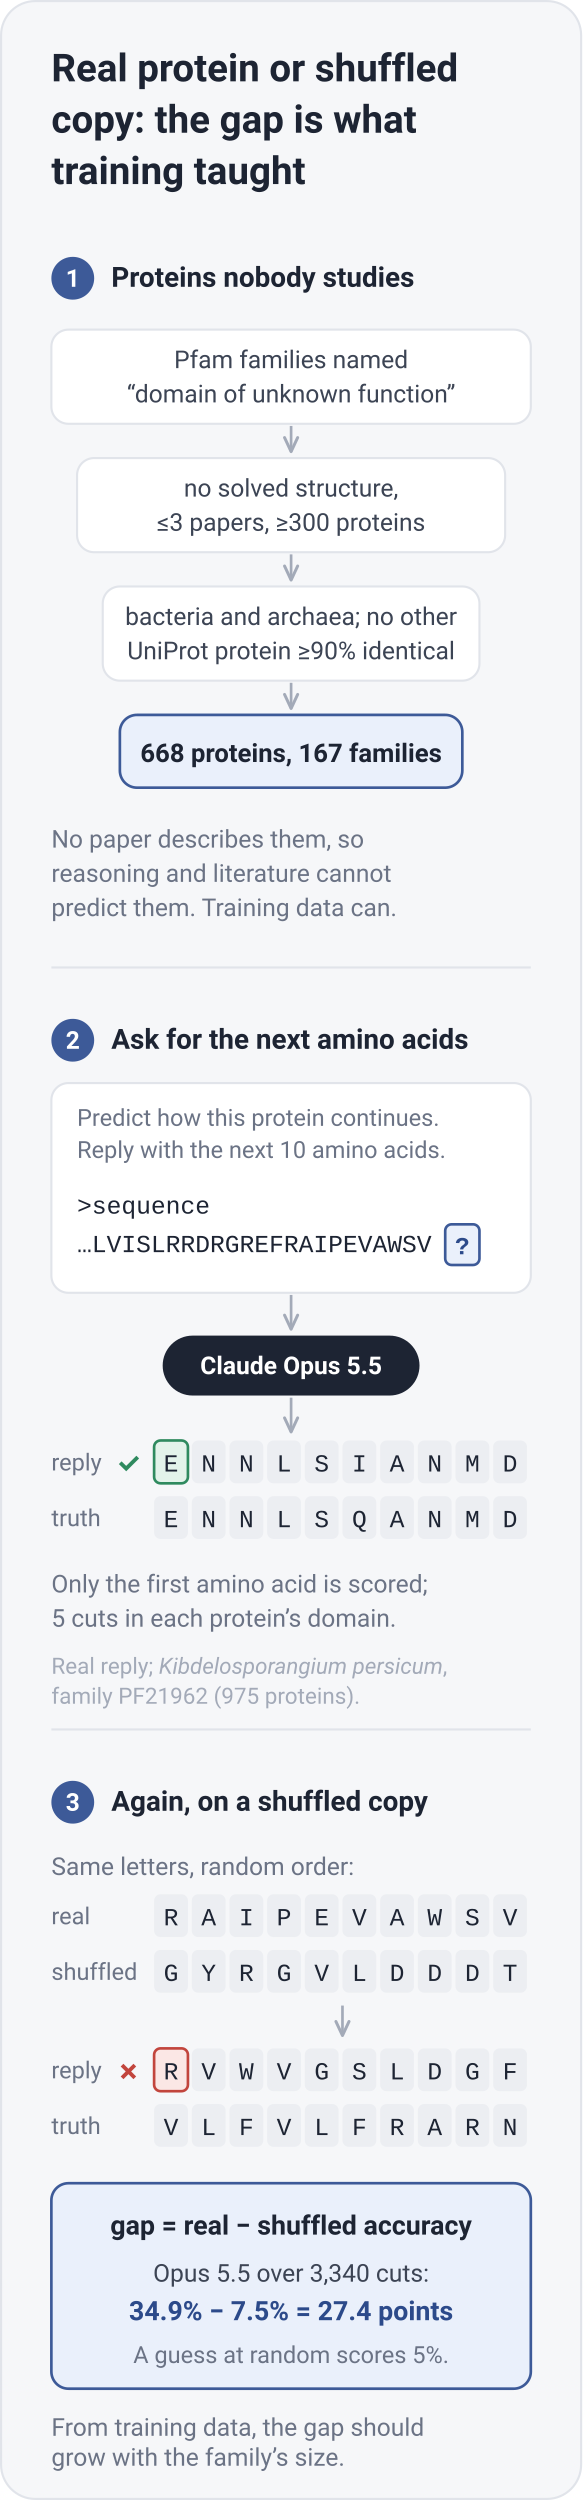
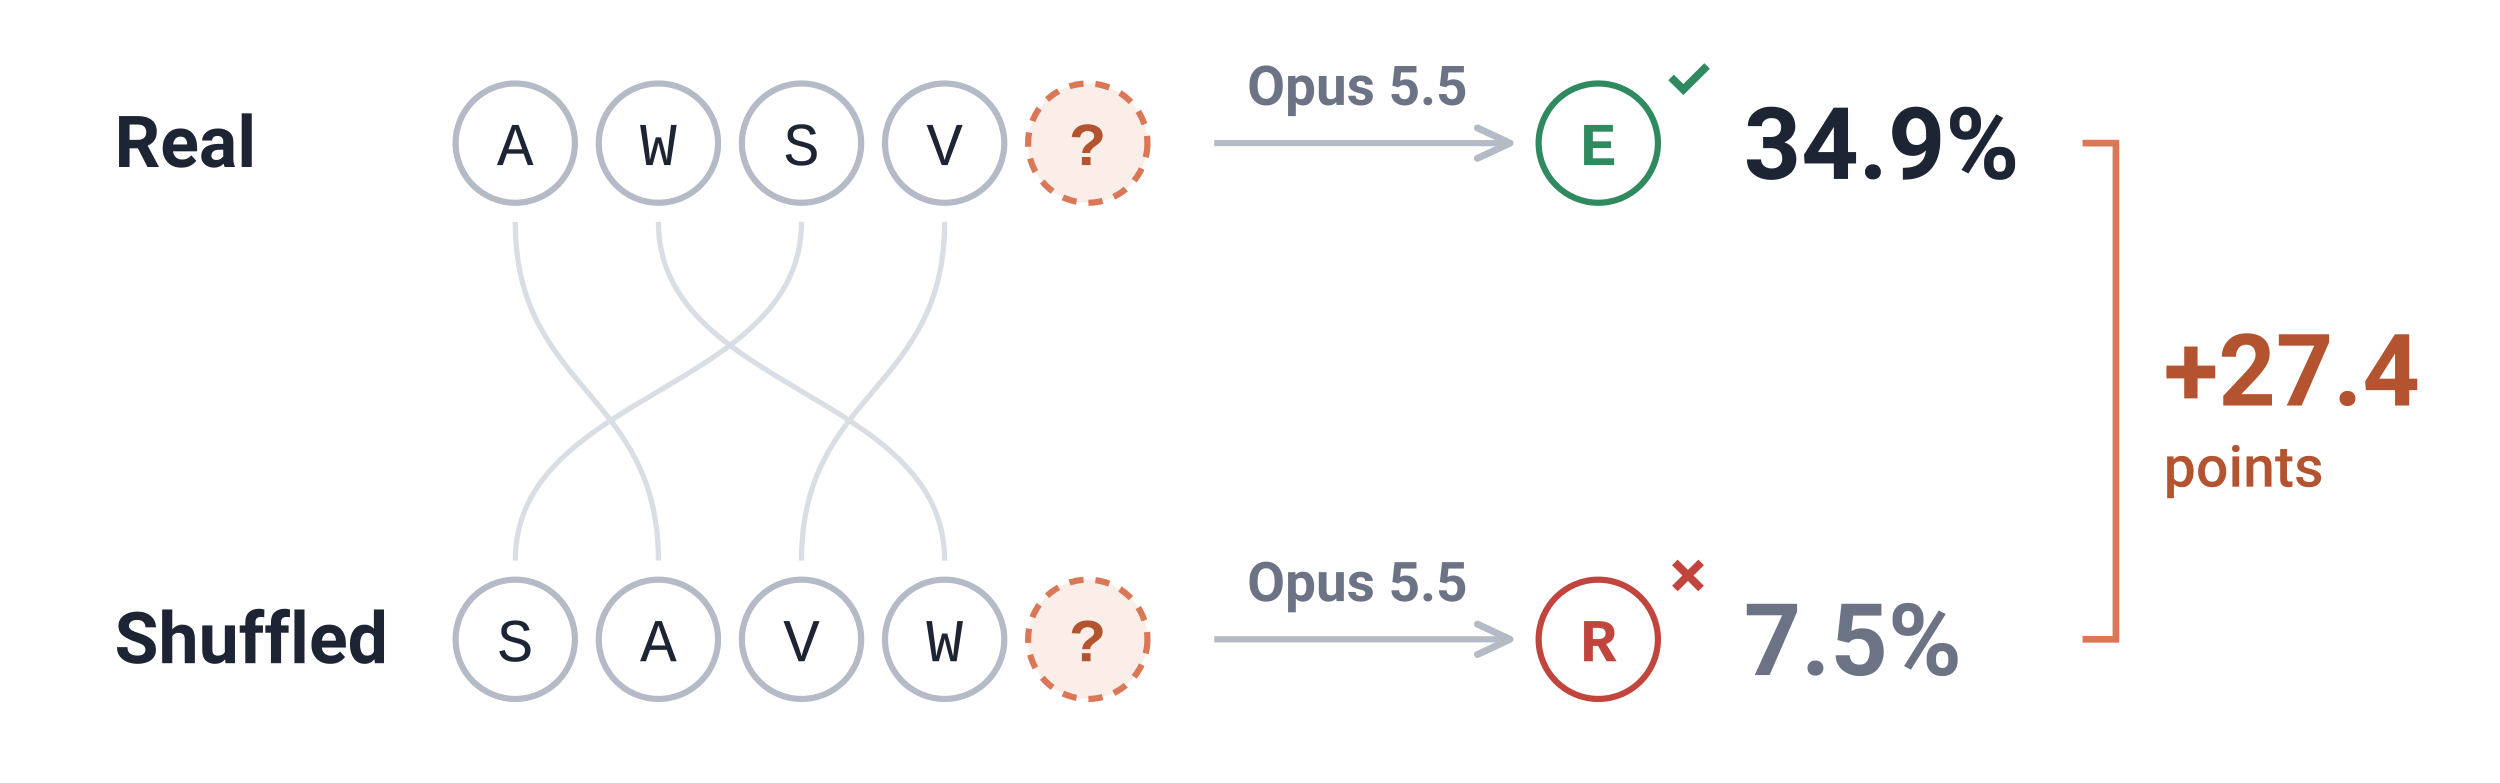
- <svg xmlns="http://www.w3.org/2000/svg" class="bp-figure" viewBox="0 0 272 1168" width="272" height="1168" role="img" aria-label="How the test works: ask for the next amino acid of proteins nobody studies, then of the same proteins shuffled; the gap in accuracy is what the model learned from sequence data." focusable="false">
+ <svg xmlns="http://www.w3.org/2000/svg" class="bp-figure" viewBox="0 0 524 164" width="524" height="164" role="img" aria-label="Claude Opus 5.5 gets the next amino acid of a real protein right 34.9% of the time, and of the same protein shuffled 7.5% of the time: a gap of 27.4 points." focusable="false">
  <defs>
-     <marker id="bp-arr" viewBox="0 0 10 10" refX="8.5" refY="5" markerWidth="7" markerHeight="7" orient="auto-start-reverse">
-       <path d="M1,1.5 L8.5,5 L1,8.5" style="fill:none;stroke:var(--bp-faint, #a3aab8);stroke-width:1.6;stroke-linecap:round;stroke-linejoin:round" />
+     <marker id="bp-arr" viewBox="0 0 10 10" refX="8.5" refY="5" markerWidth="7" markerHeight="7" orient="auto">
+       <path d="M1,1.5 L8.5,5 L1,8.5" style="fill:none;stroke:var(--bp-faint, #b4bac6);stroke-width:1.6;stroke-linecap:round;stroke-linejoin:round" />
    </marker>
  </defs>
-   <rect x="0.5" y="0.5" width="271" height="1167" rx="16" style="fill:var(--bp-panel, #f6f7f9);stroke:var(--bp-line, #e1e4ea);stroke-width:1" />
-   <text x="24" y="38" style="font-family:-apple-system, BlinkMacSystemFont, 'Segoe UI', Roboto, Helvetica, Arial, sans-serif;font-size:18px;font-weight:700;fill:var(--bp-ink, #1d2433)" text-anchor="start">Real protein or shuffled</text>
-   <text x="24" y="62" style="font-family:-apple-system, BlinkMacSystemFont, 'Segoe UI', Roboto, Helvetica, Arial, sans-serif;font-size:18px;font-weight:700;fill:var(--bp-ink, #1d2433)" text-anchor="start">copy: the gap is what</text>
-   <text x="24" y="86" style="font-family:-apple-system, BlinkMacSystemFont, 'Segoe UI', Roboto, Helvetica, Arial, sans-serif;font-size:18px;font-weight:700;fill:var(--bp-ink, #1d2433)" text-anchor="start">training taught</text>
-   <g transform="translate(24,118)">
-     <circle cx="10" cy="12" r="10" style="fill:var(--bp-accent, #3d5a98)" />
-     <text x="10" y="16" style="font-family:-apple-system, BlinkMacSystemFont, 'Segoe UI', Roboto, Helvetica, Arial, sans-serif;font-size:11.5px;font-weight:700;fill:var(--bp-hero-text, #ffffff)" text-anchor="middle">1</text>
-     <text x="28" y="16" style="font-family:-apple-system, BlinkMacSystemFont, 'Segoe UI', Roboto, Helvetica, Arial, sans-serif;font-size:13px;font-weight:650;fill:var(--bp-ink, #1d2433)" text-anchor="start">Proteins nobody studies</text>
-     <rect x="0.0" y="36" width="224" height="44" rx="8" style="fill:var(--bp-card, #ffffff);stroke:var(--bp-line, #e1e4ea);stroke-width:1" />
-     <text x="112" y="54" style="font-family:-apple-system, BlinkMacSystemFont, 'Segoe UI', Roboto, Helvetica, Arial, sans-serif;font-size:11.5px;font-weight:400;fill:var(--bp-body, #3c4454)" text-anchor="middle">Pfam families named</text>
-     <text x="112" y="70" style="font-family:-apple-system, BlinkMacSystemFont, 'Segoe UI', Roboto, Helvetica, Arial, sans-serif;font-size:11.5px;font-weight:400;fill:var(--bp-body, #3c4454)" text-anchor="middle">“domain of unknown function”</text>
-     <path d="M112,81 V93" style="fill:none;stroke:var(--bp-faint, #a3aab8);stroke-width:1.25" marker-end="url(#bp-arr)" />
-     <rect x="12.0" y="96" width="200" height="44" rx="8" style="fill:var(--bp-card, #ffffff);stroke:var(--bp-line, #e1e4ea);stroke-width:1" />
-     <text x="112" y="114" style="font-family:-apple-system, BlinkMacSystemFont, 'Segoe UI', Roboto, Helvetica, Arial, sans-serif;font-size:11.5px;font-weight:400;fill:var(--bp-body, #3c4454)" text-anchor="middle">no solved structure,</text>
-     <text x="112" y="130" style="font-family:-apple-system, BlinkMacSystemFont, 'Segoe UI', Roboto, Helvetica, Arial, sans-serif;font-size:11.5px;font-weight:400;fill:var(--bp-body, #3c4454)" text-anchor="middle">≤3 papers, ≥300 proteins</text>
-     <path d="M112,141 V153" style="fill:none;stroke:var(--bp-faint, #a3aab8);stroke-width:1.25" marker-end="url(#bp-arr)" />
-     <rect x="24.0" y="156" width="176" height="44" rx="8" style="fill:var(--bp-card, #ffffff);stroke:var(--bp-line, #e1e4ea);stroke-width:1" />
-     <text x="112" y="174" style="font-family:-apple-system, BlinkMacSystemFont, 'Segoe UI', Roboto, Helvetica, Arial, sans-serif;font-size:11.5px;font-weight:400;fill:var(--bp-body, #3c4454)" text-anchor="middle">bacteria and archaea; no other</text>
-     <text x="112" y="190" style="font-family:-apple-system, BlinkMacSystemFont, 'Segoe UI', Roboto, Helvetica, Arial, sans-serif;font-size:11.5px;font-weight:400;fill:var(--bp-body, #3c4454)" text-anchor="middle">UniProt protein ≥90% identical</text>
-     <path d="M112,201 V213" style="fill:none;stroke:var(--bp-faint, #a3aab8);stroke-width:1.25" marker-end="url(#bp-arr)" />
-     <rect x="32" y="216" width="160" height="34" rx="8" style="fill:var(--bp-accent-soft, #eaf0fb);stroke:var(--bp-accent, #3d5a98);stroke-width:1.25" />
-     <text x="112" y="238" style="font-family:-apple-system, BlinkMacSystemFont, 'Segoe UI', Roboto, Helvetica, Arial, sans-serif;font-size:12px;font-weight:650;fill:var(--bp-ink, #1d2433)" text-anchor="middle">668 proteins, 167 families</text>
-     <text x="0" y="278" style="font-family:-apple-system, BlinkMacSystemFont, 'Segoe UI', Roboto, Helvetica, Arial, sans-serif;font-size:11.5px;font-weight:400;fill:var(--bp-muted, #6b7385)" text-anchor="start">No paper describes them, so</text>
-     <text x="0" y="294" style="font-family:-apple-system, BlinkMacSystemFont, 'Segoe UI', Roboto, Helvetica, Arial, sans-serif;font-size:11.5px;font-weight:400;fill:var(--bp-muted, #6b7385)" text-anchor="start">reasoning and literature cannot</text>
-     <text x="0" y="310" style="font-family:-apple-system, BlinkMacSystemFont, 'Segoe UI', Roboto, Helvetica, Arial, sans-serif;font-size:11.5px;font-weight:400;fill:var(--bp-muted, #6b7385)" text-anchor="start">predict them. Training data can.</text>
-   </g>
-   <g transform="translate(24,474)">
-     <circle cx="10" cy="12" r="10" style="fill:var(--bp-accent, #3d5a98)" />
-     <text x="10" y="16" style="font-family:-apple-system, BlinkMacSystemFont, 'Segoe UI', Roboto, Helvetica, Arial, sans-serif;font-size:11.5px;font-weight:700;fill:var(--bp-hero-text, #ffffff)" text-anchor="middle">2</text>
-     <text x="28" y="16" style="font-family:-apple-system, BlinkMacSystemFont, 'Segoe UI', Roboto, Helvetica, Arial, sans-serif;font-size:13px;font-weight:650;fill:var(--bp-ink, #1d2433)" text-anchor="start">Ask for the next amino acids</text>
-     <rect x="0" y="32" width="224" height="98" rx="8" style="fill:var(--bp-card, #ffffff);stroke:var(--bp-line, #e1e4ea);stroke-width:1" />
-     <text x="12" y="52" style="font-family:-apple-system, BlinkMacSystemFont, 'Segoe UI', Roboto, Helvetica, Arial, sans-serif;font-size:11px;font-weight:400;fill:var(--bp-muted, #6b7385)" text-anchor="start">Predict how this protein continues.</text>
-     <text x="12" y="67" style="font-family:-apple-system, BlinkMacSystemFont, 'Segoe UI', Roboto, Helvetica, Arial, sans-serif;font-size:11px;font-weight:400;fill:var(--bp-muted, #6b7385)" text-anchor="start">Reply with the next 10 amino acids.</text>
-     <text x="12" y="93" style="font-family:'SFMono-Regular', Menlo, Consolas, 'Liberation Mono', monospace;font-size:11.5px;font-weight:400;fill:var(--bp-ink, #1d2433)" text-anchor="start">&gt;sequence</text>
-     <text x="12" y="111" style="font-family:'SFMono-Regular', Menlo, Consolas, 'Liberation Mono', monospace;font-size:11.5px;font-weight:400;fill:var(--bp-ink, #1d2433)" text-anchor="start">…LVISLRRDRGREFRAIPEVAWSV</text>
-     <rect x="184" y="98" width="16" height="19" rx="3" style="fill:var(--bp-accent-soft, #eaf0fb);stroke:var(--bp-accent, #3d5a98);stroke-width:1.25" />
-     <text x="192" y="112" style="font-family:'SFMono-Regular', Menlo, Consolas, 'Liberation Mono', monospace;font-size:11.5px;font-weight:700;fill:var(--bp-accent-text, #2c4a8a)" text-anchor="middle">?</text>
-     <path d="M112,131 V147" style="fill:none;stroke:var(--bp-faint, #a3aab8);stroke-width:1.25" marker-end="url(#bp-arr)" />
-     <rect x="52" y="150" width="120" height="28" rx="14" style="fill:var(--bp-hero, #1d2433);stroke:none" />
-     <text x="112" y="168" style="font-family:-apple-system, BlinkMacSystemFont, 'Segoe UI', Roboto, Helvetica, Arial, sans-serif;font-size:11.5px;font-weight:650;fill:var(--bp-hero-text, #ffffff)" text-anchor="middle">Claude Opus 5.5</text>
-     <path d="M112,179 V195" style="fill:none;stroke:var(--bp-faint, #a3aab8);stroke-width:1.25" marker-end="url(#bp-arr)" />
-     <text x="0" y="213" style="font-family:-apple-system, BlinkMacSystemFont, 'Segoe UI', Roboto, Helvetica, Arial, sans-serif;font-size:11px;font-weight:400;fill:var(--bp-muted, #6b7385)" text-anchor="start">reply</text>
-     <text x="36" y="214" style="font-family:-apple-system, BlinkMacSystemFont, 'Segoe UI', Roboto, Helvetica, Arial, sans-serif;font-size:13px;font-weight:700;fill:var(--bp-good, #2f8a5f)" text-anchor="middle">✓</text>
-     <rect x="48.0" y="199" width="15.8" height="20" rx="3" style="fill:var(--bp-good-soft, #e3f3ea);stroke:var(--bp-good, #2f8a5f);stroke-width:1.25" />
-     <text x="55.9" y="213.5" style="font-family:'SFMono-Regular', Menlo, Consolas, 'Liberation Mono', monospace;font-size:11.5px;font-weight:500;fill:var(--bp-ink, #1d2433)" text-anchor="middle">E</text>
-     <rect x="65.6" y="199" width="15.8" height="20" rx="3" style="fill:var(--bp-tile, #eceef2);stroke:none" />
-     <text x="73.5" y="213.5" style="font-family:'SFMono-Regular', Menlo, Consolas, 'Liberation Mono', monospace;font-size:11.5px;font-weight:500;fill:var(--bp-ink, #1d2433)" text-anchor="middle">N</text>
-     <rect x="83.2" y="199" width="15.8" height="20" rx="3" style="fill:var(--bp-tile, #eceef2);stroke:none" />
-     <text x="91.1" y="213.5" style="font-family:'SFMono-Regular', Menlo, Consolas, 'Liberation Mono', monospace;font-size:11.5px;font-weight:500;fill:var(--bp-ink, #1d2433)" text-anchor="middle">N</text>
-     <rect x="100.8" y="199" width="15.8" height="20" rx="3" style="fill:var(--bp-tile, #eceef2);stroke:none" />
-     <text x="108.7" y="213.5" style="font-family:'SFMono-Regular', Menlo, Consolas, 'Liberation Mono', monospace;font-size:11.5px;font-weight:500;fill:var(--bp-ink, #1d2433)" text-anchor="middle">L</text>
-     <rect x="118.4" y="199" width="15.8" height="20" rx="3" style="fill:var(--bp-tile, #eceef2);stroke:none" />
-     <text x="126.3" y="213.5" style="font-family:'SFMono-Regular', Menlo, Consolas, 'Liberation Mono', monospace;font-size:11.5px;font-weight:500;fill:var(--bp-ink, #1d2433)" text-anchor="middle">S</text>
-     <rect x="136.0" y="199" width="15.8" height="20" rx="3" style="fill:var(--bp-tile, #eceef2);stroke:none" />
-     <text x="143.9" y="213.5" style="font-family:'SFMono-Regular', Menlo, Consolas, 'Liberation Mono', monospace;font-size:11.5px;font-weight:500;fill:var(--bp-ink, #1d2433)" text-anchor="middle">I</text>
-     <rect x="153.6" y="199" width="15.8" height="20" rx="3" style="fill:var(--bp-tile, #eceef2);stroke:none" />
-     <text x="161.5" y="213.5" style="font-family:'SFMono-Regular', Menlo, Consolas, 'Liberation Mono', monospace;font-size:11.5px;font-weight:500;fill:var(--bp-ink, #1d2433)" text-anchor="middle">A</text>
-     <rect x="171.2" y="199" width="15.8" height="20" rx="3" style="fill:var(--bp-tile, #eceef2);stroke:none" />
-     <text x="179.1" y="213.5" style="font-family:'SFMono-Regular', Menlo, Consolas, 'Liberation Mono', monospace;font-size:11.5px;font-weight:500;fill:var(--bp-ink, #1d2433)" text-anchor="middle">N</text>
-     <rect x="188.8" y="199" width="15.8" height="20" rx="3" style="fill:var(--bp-tile, #eceef2);stroke:none" />
-     <text x="196.7" y="213.5" style="font-family:'SFMono-Regular', Menlo, Consolas, 'Liberation Mono', monospace;font-size:11.5px;font-weight:500;fill:var(--bp-ink, #1d2433)" text-anchor="middle">M</text>
-     <rect x="206.4" y="199" width="15.8" height="20" rx="3" style="fill:var(--bp-tile, #eceef2);stroke:none" />
-     <text x="214.3" y="213.5" style="font-family:'SFMono-Regular', Menlo, Consolas, 'Liberation Mono', monospace;font-size:11.5px;font-weight:500;fill:var(--bp-ink, #1d2433)" text-anchor="middle">D</text>
-     <text x="0" y="239" style="font-family:-apple-system, BlinkMacSystemFont, 'Segoe UI', Roboto, Helvetica, Arial, sans-serif;font-size:11px;font-weight:400;fill:var(--bp-muted, #6b7385)" text-anchor="start">truth</text>
-     <rect x="48.0" y="225" width="15.8" height="20" rx="3" style="fill:var(--bp-tile, #eceef2);stroke:none" />
-     <text x="55.9" y="239.5" style="font-family:'SFMono-Regular', Menlo, Consolas, 'Liberation Mono', monospace;font-size:11.5px;font-weight:500;fill:var(--bp-ink, #1d2433)" text-anchor="middle">E</text>
-     <rect x="65.6" y="225" width="15.8" height="20" rx="3" style="fill:var(--bp-tile, #eceef2);stroke:none" />
-     <text x="73.5" y="239.5" style="font-family:'SFMono-Regular', Menlo, Consolas, 'Liberation Mono', monospace;font-size:11.5px;font-weight:500;fill:var(--bp-ink, #1d2433)" text-anchor="middle">N</text>
-     <rect x="83.2" y="225" width="15.8" height="20" rx="3" style="fill:var(--bp-tile, #eceef2);stroke:none" />
-     <text x="91.1" y="239.5" style="font-family:'SFMono-Regular', Menlo, Consolas, 'Liberation Mono', monospace;font-size:11.5px;font-weight:500;fill:var(--bp-ink, #1d2433)" text-anchor="middle">N</text>
-     <rect x="100.8" y="225" width="15.8" height="20" rx="3" style="fill:var(--bp-tile, #eceef2);stroke:none" />
-     <text x="108.7" y="239.5" style="font-family:'SFMono-Regular', Menlo, Consolas, 'Liberation Mono', monospace;font-size:11.5px;font-weight:500;fill:var(--bp-ink, #1d2433)" text-anchor="middle">L</text>
-     <rect x="118.4" y="225" width="15.8" height="20" rx="3" style="fill:var(--bp-tile, #eceef2);stroke:none" />
-     <text x="126.3" y="239.5" style="font-family:'SFMono-Regular', Menlo, Consolas, 'Liberation Mono', monospace;font-size:11.5px;font-weight:500;fill:var(--bp-ink, #1d2433)" text-anchor="middle">S</text>
-     <rect x="136.0" y="225" width="15.8" height="20" rx="3" style="fill:var(--bp-tile, #eceef2);stroke:none" />
-     <text x="143.9" y="239.5" style="font-family:'SFMono-Regular', Menlo, Consolas, 'Liberation Mono', monospace;font-size:11.5px;font-weight:500;fill:var(--bp-ink, #1d2433)" text-anchor="middle">Q</text>
-     <rect x="153.6" y="225" width="15.8" height="20" rx="3" style="fill:var(--bp-tile, #eceef2);stroke:none" />
-     <text x="161.5" y="239.5" style="font-family:'SFMono-Regular', Menlo, Consolas, 'Liberation Mono', monospace;font-size:11.5px;font-weight:500;fill:var(--bp-ink, #1d2433)" text-anchor="middle">A</text>
-     <rect x="171.2" y="225" width="15.8" height="20" rx="3" style="fill:var(--bp-tile, #eceef2);stroke:none" />
-     <text x="179.1" y="239.5" style="font-family:'SFMono-Regular', Menlo, Consolas, 'Liberation Mono', monospace;font-size:11.5px;font-weight:500;fill:var(--bp-ink, #1d2433)" text-anchor="middle">N</text>
-     <rect x="188.8" y="225" width="15.8" height="20" rx="3" style="fill:var(--bp-tile, #eceef2);stroke:none" />
-     <text x="196.7" y="239.5" style="font-family:'SFMono-Regular', Menlo, Consolas, 'Liberation Mono', monospace;font-size:11.5px;font-weight:500;fill:var(--bp-ink, #1d2433)" text-anchor="middle">M</text>
-     <rect x="206.4" y="225" width="15.8" height="20" rx="3" style="fill:var(--bp-tile, #eceef2);stroke:none" />
-     <text x="214.3" y="239.5" style="font-family:'SFMono-Regular', Menlo, Consolas, 'Liberation Mono', monospace;font-size:11.5px;font-weight:500;fill:var(--bp-ink, #1d2433)" text-anchor="middle">D</text>
-     <text x="0" y="270" style="font-family:-apple-system, BlinkMacSystemFont, 'Segoe UI', Roboto, Helvetica, Arial, sans-serif;font-size:11.5px;font-weight:400;fill:var(--bp-muted, #6b7385)" text-anchor="start">Only the first amino acid is scored;</text>
-     <text x="0" y="286" style="font-family:-apple-system, BlinkMacSystemFont, 'Segoe UI', Roboto, Helvetica, Arial, sans-serif;font-size:11.5px;font-weight:400;fill:var(--bp-muted, #6b7385)" text-anchor="start">5 cuts in each protein’s domain.</text>
-     <text x="0" y="308" style="font-family:-apple-system, BlinkMacSystemFont, 'Segoe UI', Roboto, Helvetica, Arial, sans-serif;font-size:10.5px;font-weight:400;fill:var(--bp-faint, #a3aab8)" text-anchor="start">Real reply; <tspan style="font-style:italic">Kibdelosporangium persicum</tspan>,</text>
-     <text x="0" y="322" style="font-family:-apple-system, BlinkMacSystemFont, 'Segoe UI', Roboto, Helvetica, Arial, sans-serif;font-size:10.5px;font-weight:400;fill:var(--bp-faint, #a3aab8)" text-anchor="start">family PF21962 (975 proteins).</text>
-   </g>
-   <g transform="translate(24,830)">
-     <circle cx="10" cy="12" r="10" style="fill:var(--bp-accent, #3d5a98)" />
-     <text x="10" y="16" style="font-family:-apple-system, BlinkMacSystemFont, 'Segoe UI', Roboto, Helvetica, Arial, sans-serif;font-size:11.5px;font-weight:700;fill:var(--bp-hero-text, #ffffff)" text-anchor="middle">3</text>
-     <text x="28" y="16" style="font-family:-apple-system, BlinkMacSystemFont, 'Segoe UI', Roboto, Helvetica, Arial, sans-serif;font-size:13px;font-weight:650;fill:var(--bp-ink, #1d2433)" text-anchor="start">Again, on a shuffled copy</text>
-     <text x="0" y="46" style="font-family:-apple-system, BlinkMacSystemFont, 'Segoe UI', Roboto, Helvetica, Arial, sans-serif;font-size:11.5px;font-weight:400;fill:var(--bp-muted, #6b7385)" text-anchor="start">Same letters, random order:</text>
-     <text x="0" y="69" style="font-family:-apple-system, BlinkMacSystemFont, 'Segoe UI', Roboto, Helvetica, Arial, sans-serif;font-size:11px;font-weight:400;fill:var(--bp-muted, #6b7385)" text-anchor="start">real</text>
-     <rect x="48.0" y="55" width="15.8" height="20" rx="3" style="fill:var(--bp-tile, #eceef2);stroke:none" />
-     <text x="55.9" y="69.5" style="font-family:'SFMono-Regular', Menlo, Consolas, 'Liberation Mono', monospace;font-size:11.5px;font-weight:500;fill:var(--bp-ink, #1d2433)" text-anchor="middle">R</text>
-     <rect x="65.6" y="55" width="15.8" height="20" rx="3" style="fill:var(--bp-tile, #eceef2);stroke:none" />
-     <text x="73.5" y="69.5" style="font-family:'SFMono-Regular', Menlo, Consolas, 'Liberation Mono', monospace;font-size:11.5px;font-weight:500;fill:var(--bp-ink, #1d2433)" text-anchor="middle">A</text>
-     <rect x="83.2" y="55" width="15.8" height="20" rx="3" style="fill:var(--bp-tile, #eceef2);stroke:none" />
-     <text x="91.1" y="69.5" style="font-family:'SFMono-Regular', Menlo, Consolas, 'Liberation Mono', monospace;font-size:11.5px;font-weight:500;fill:var(--bp-ink, #1d2433)" text-anchor="middle">I</text>
-     <rect x="100.8" y="55" width="15.8" height="20" rx="3" style="fill:var(--bp-tile, #eceef2);stroke:none" />
-     <text x="108.7" y="69.5" style="font-family:'SFMono-Regular', Menlo, Consolas, 'Liberation Mono', monospace;font-size:11.5px;font-weight:500;fill:var(--bp-ink, #1d2433)" text-anchor="middle">P</text>
-     <rect x="118.4" y="55" width="15.8" height="20" rx="3" style="fill:var(--bp-tile, #eceef2);stroke:none" />
-     <text x="126.3" y="69.5" style="font-family:'SFMono-Regular', Menlo, Consolas, 'Liberation Mono', monospace;font-size:11.5px;font-weight:500;fill:var(--bp-ink, #1d2433)" text-anchor="middle">E</text>
-     <rect x="136.0" y="55" width="15.8" height="20" rx="3" style="fill:var(--bp-tile, #eceef2);stroke:none" />
-     <text x="143.9" y="69.5" style="font-family:'SFMono-Regular', Menlo, Consolas, 'Liberation Mono', monospace;font-size:11.5px;font-weight:500;fill:var(--bp-ink, #1d2433)" text-anchor="middle">V</text>
-     <rect x="153.6" y="55" width="15.8" height="20" rx="3" style="fill:var(--bp-tile, #eceef2);stroke:none" />
-     <text x="161.5" y="69.5" style="font-family:'SFMono-Regular', Menlo, Consolas, 'Liberation Mono', monospace;font-size:11.5px;font-weight:500;fill:var(--bp-ink, #1d2433)" text-anchor="middle">A</text>
-     <rect x="171.2" y="55" width="15.8" height="20" rx="3" style="fill:var(--bp-tile, #eceef2);stroke:none" />
-     <text x="179.1" y="69.5" style="font-family:'SFMono-Regular', Menlo, Consolas, 'Liberation Mono', monospace;font-size:11.5px;font-weight:500;fill:var(--bp-ink, #1d2433)" text-anchor="middle">W</text>
-     <rect x="188.8" y="55" width="15.8" height="20" rx="3" style="fill:var(--bp-tile, #eceef2);stroke:none" />
-     <text x="196.7" y="69.5" style="font-family:'SFMono-Regular', Menlo, Consolas, 'Liberation Mono', monospace;font-size:11.5px;font-weight:500;fill:var(--bp-ink, #1d2433)" text-anchor="middle">S</text>
-     <rect x="206.4" y="55" width="15.8" height="20" rx="3" style="fill:var(--bp-tile, #eceef2);stroke:none" />
-     <text x="214.3" y="69.5" style="font-family:'SFMono-Regular', Menlo, Consolas, 'Liberation Mono', monospace;font-size:11.5px;font-weight:500;fill:var(--bp-ink, #1d2433)" text-anchor="middle">V</text>
-     <text x="0" y="95" style="font-family:-apple-system, BlinkMacSystemFont, 'Segoe UI', Roboto, Helvetica, Arial, sans-serif;font-size:11px;font-weight:400;fill:var(--bp-muted, #6b7385)" text-anchor="start">shuffled</text>
-     <rect x="48.0" y="81" width="15.8" height="20" rx="3" style="fill:var(--bp-tile, #eceef2);stroke:none" />
-     <text x="55.9" y="95.5" style="font-family:'SFMono-Regular', Menlo, Consolas, 'Liberation Mono', monospace;font-size:11.5px;font-weight:500;fill:var(--bp-ink, #1d2433)" text-anchor="middle">G</text>
-     <rect x="65.6" y="81" width="15.8" height="20" rx="3" style="fill:var(--bp-tile, #eceef2);stroke:none" />
-     <text x="73.5" y="95.5" style="font-family:'SFMono-Regular', Menlo, Consolas, 'Liberation Mono', monospace;font-size:11.5px;font-weight:500;fill:var(--bp-ink, #1d2433)" text-anchor="middle">Y</text>
-     <rect x="83.2" y="81" width="15.8" height="20" rx="3" style="fill:var(--bp-tile, #eceef2);stroke:none" />
-     <text x="91.1" y="95.5" style="font-family:'SFMono-Regular', Menlo, Consolas, 'Liberation Mono', monospace;font-size:11.5px;font-weight:500;fill:var(--bp-ink, #1d2433)" text-anchor="middle">R</text>
-     <rect x="100.8" y="81" width="15.8" height="20" rx="3" style="fill:var(--bp-tile, #eceef2);stroke:none" />
-     <text x="108.7" y="95.5" style="font-family:'SFMono-Regular', Menlo, Consolas, 'Liberation Mono', monospace;font-size:11.5px;font-weight:500;fill:var(--bp-ink, #1d2433)" text-anchor="middle">G</text>
-     <rect x="118.4" y="81" width="15.8" height="20" rx="3" style="fill:var(--bp-tile, #eceef2);stroke:none" />
-     <text x="126.3" y="95.5" style="font-family:'SFMono-Regular', Menlo, Consolas, 'Liberation Mono', monospace;font-size:11.5px;font-weight:500;fill:var(--bp-ink, #1d2433)" text-anchor="middle">V</text>
-     <rect x="136.0" y="81" width="15.8" height="20" rx="3" style="fill:var(--bp-tile, #eceef2);stroke:none" />
-     <text x="143.9" y="95.5" style="font-family:'SFMono-Regular', Menlo, Consolas, 'Liberation Mono', monospace;font-size:11.5px;font-weight:500;fill:var(--bp-ink, #1d2433)" text-anchor="middle">L</text>
-     <rect x="153.6" y="81" width="15.8" height="20" rx="3" style="fill:var(--bp-tile, #eceef2);stroke:none" />
-     <text x="161.5" y="95.5" style="font-family:'SFMono-Regular', Menlo, Consolas, 'Liberation Mono', monospace;font-size:11.5px;font-weight:500;fill:var(--bp-ink, #1d2433)" text-anchor="middle">D</text>
-     <rect x="171.2" y="81" width="15.8" height="20" rx="3" style="fill:var(--bp-tile, #eceef2);stroke:none" />
-     <text x="179.1" y="95.5" style="font-family:'SFMono-Regular', Menlo, Consolas, 'Liberation Mono', monospace;font-size:11.5px;font-weight:500;fill:var(--bp-ink, #1d2433)" text-anchor="middle">D</text>
-     <rect x="188.8" y="81" width="15.8" height="20" rx="3" style="fill:var(--bp-tile, #eceef2);stroke:none" />
-     <text x="196.7" y="95.5" style="font-family:'SFMono-Regular', Menlo, Consolas, 'Liberation Mono', monospace;font-size:11.5px;font-weight:500;fill:var(--bp-ink, #1d2433)" text-anchor="middle">D</text>
-     <rect x="206.4" y="81" width="15.8" height="20" rx="3" style="fill:var(--bp-tile, #eceef2);stroke:none" />
-     <text x="214.3" y="95.5" style="font-family:'SFMono-Regular', Menlo, Consolas, 'Liberation Mono', monospace;font-size:11.5px;font-weight:500;fill:var(--bp-ink, #1d2433)" text-anchor="middle">T</text>
-     <path d="M136,107 V121" style="fill:none;stroke:var(--bp-faint, #a3aab8);stroke-width:1.25" marker-end="url(#bp-arr)" />
-     <text x="0" y="141" style="font-family:-apple-system, BlinkMacSystemFont, 'Segoe UI', Roboto, Helvetica, Arial, sans-serif;font-size:11px;font-weight:400;fill:var(--bp-muted, #6b7385)" text-anchor="start">reply</text>
-     <text x="36" y="142" style="font-family:-apple-system, BlinkMacSystemFont, 'Segoe UI', Roboto, Helvetica, Arial, sans-serif;font-size:13px;font-weight:700;fill:var(--bp-bad, #c2453d)" text-anchor="middle">✗</text>
-     <rect x="48.0" y="127" width="15.8" height="20" rx="3" style="fill:var(--bp-bad-soft, #fbe7e5);stroke:var(--bp-bad, #c2453d);stroke-width:1.25" />
-     <text x="55.9" y="141.5" style="font-family:'SFMono-Regular', Menlo, Consolas, 'Liberation Mono', monospace;font-size:11.5px;font-weight:500;fill:var(--bp-ink, #1d2433)" text-anchor="middle">R</text>
-     <rect x="65.6" y="127" width="15.8" height="20" rx="3" style="fill:var(--bp-tile, #eceef2);stroke:none" />
-     <text x="73.5" y="141.5" style="font-family:'SFMono-Regular', Menlo, Consolas, 'Liberation Mono', monospace;font-size:11.5px;font-weight:500;fill:var(--bp-ink, #1d2433)" text-anchor="middle">V</text>
-     <rect x="83.2" y="127" width="15.8" height="20" rx="3" style="fill:var(--bp-tile, #eceef2);stroke:none" />
-     <text x="91.1" y="141.5" style="font-family:'SFMono-Regular', Menlo, Consolas, 'Liberation Mono', monospace;font-size:11.5px;font-weight:500;fill:var(--bp-ink, #1d2433)" text-anchor="middle">W</text>
-     <rect x="100.8" y="127" width="15.8" height="20" rx="3" style="fill:var(--bp-tile, #eceef2);stroke:none" />
-     <text x="108.7" y="141.5" style="font-family:'SFMono-Regular', Menlo, Consolas, 'Liberation Mono', monospace;font-size:11.5px;font-weight:500;fill:var(--bp-ink, #1d2433)" text-anchor="middle">V</text>
-     <rect x="118.4" y="127" width="15.8" height="20" rx="3" style="fill:var(--bp-tile, #eceef2);stroke:none" />
-     <text x="126.3" y="141.5" style="font-family:'SFMono-Regular', Menlo, Consolas, 'Liberation Mono', monospace;font-size:11.5px;font-weight:500;fill:var(--bp-ink, #1d2433)" text-anchor="middle">G</text>
-     <rect x="136.0" y="127" width="15.8" height="20" rx="3" style="fill:var(--bp-tile, #eceef2);stroke:none" />
-     <text x="143.9" y="141.5" style="font-family:'SFMono-Regular', Menlo, Consolas, 'Liberation Mono', monospace;font-size:11.5px;font-weight:500;fill:var(--bp-ink, #1d2433)" text-anchor="middle">S</text>
-     <rect x="153.6" y="127" width="15.8" height="20" rx="3" style="fill:var(--bp-tile, #eceef2);stroke:none" />
-     <text x="161.5" y="141.5" style="font-family:'SFMono-Regular', Menlo, Consolas, 'Liberation Mono', monospace;font-size:11.5px;font-weight:500;fill:var(--bp-ink, #1d2433)" text-anchor="middle">L</text>
-     <rect x="171.2" y="127" width="15.8" height="20" rx="3" style="fill:var(--bp-tile, #eceef2);stroke:none" />
-     <text x="179.1" y="141.5" style="font-family:'SFMono-Regular', Menlo, Consolas, 'Liberation Mono', monospace;font-size:11.5px;font-weight:500;fill:var(--bp-ink, #1d2433)" text-anchor="middle">D</text>
-     <rect x="188.8" y="127" width="15.8" height="20" rx="3" style="fill:var(--bp-tile, #eceef2);stroke:none" />
-     <text x="196.7" y="141.5" style="font-family:'SFMono-Regular', Menlo, Consolas, 'Liberation Mono', monospace;font-size:11.5px;font-weight:500;fill:var(--bp-ink, #1d2433)" text-anchor="middle">G</text>
-     <rect x="206.4" y="127" width="15.8" height="20" rx="3" style="fill:var(--bp-tile, #eceef2);stroke:none" />
-     <text x="214.3" y="141.5" style="font-family:'SFMono-Regular', Menlo, Consolas, 'Liberation Mono', monospace;font-size:11.5px;font-weight:500;fill:var(--bp-ink, #1d2433)" text-anchor="middle">F</text>
-     <text x="0" y="167" style="font-family:-apple-system, BlinkMacSystemFont, 'Segoe UI', Roboto, Helvetica, Arial, sans-serif;font-size:11px;font-weight:400;fill:var(--bp-muted, #6b7385)" text-anchor="start">truth</text>
-     <rect x="48.0" y="153" width="15.8" height="20" rx="3" style="fill:var(--bp-tile, #eceef2);stroke:none" />
-     <text x="55.9" y="167.5" style="font-family:'SFMono-Regular', Menlo, Consolas, 'Liberation Mono', monospace;font-size:11.5px;font-weight:500;fill:var(--bp-ink, #1d2433)" text-anchor="middle">V</text>
-     <rect x="65.6" y="153" width="15.8" height="20" rx="3" style="fill:var(--bp-tile, #eceef2);stroke:none" />
-     <text x="73.5" y="167.5" style="font-family:'SFMono-Regular', Menlo, Consolas, 'Liberation Mono', monospace;font-size:11.5px;font-weight:500;fill:var(--bp-ink, #1d2433)" text-anchor="middle">L</text>
-     <rect x="83.2" y="153" width="15.8" height="20" rx="3" style="fill:var(--bp-tile, #eceef2);stroke:none" />
-     <text x="91.1" y="167.5" style="font-family:'SFMono-Regular', Menlo, Consolas, 'Liberation Mono', monospace;font-size:11.5px;font-weight:500;fill:var(--bp-ink, #1d2433)" text-anchor="middle">F</text>
-     <rect x="100.8" y="153" width="15.8" height="20" rx="3" style="fill:var(--bp-tile, #eceef2);stroke:none" />
-     <text x="108.7" y="167.5" style="font-family:'SFMono-Regular', Menlo, Consolas, 'Liberation Mono', monospace;font-size:11.5px;font-weight:500;fill:var(--bp-ink, #1d2433)" text-anchor="middle">V</text>
-     <rect x="118.4" y="153" width="15.8" height="20" rx="3" style="fill:var(--bp-tile, #eceef2);stroke:none" />
-     <text x="126.3" y="167.5" style="font-family:'SFMono-Regular', Menlo, Consolas, 'Liberation Mono', monospace;font-size:11.5px;font-weight:500;fill:var(--bp-ink, #1d2433)" text-anchor="middle">L</text>
-     <rect x="136.0" y="153" width="15.8" height="20" rx="3" style="fill:var(--bp-tile, #eceef2);stroke:none" />
-     <text x="143.9" y="167.5" style="font-family:'SFMono-Regular', Menlo, Consolas, 'Liberation Mono', monospace;font-size:11.5px;font-weight:500;fill:var(--bp-ink, #1d2433)" text-anchor="middle">F</text>
-     <rect x="153.6" y="153" width="15.8" height="20" rx="3" style="fill:var(--bp-tile, #eceef2);stroke:none" />
-     <text x="161.5" y="167.5" style="font-family:'SFMono-Regular', Menlo, Consolas, 'Liberation Mono', monospace;font-size:11.5px;font-weight:500;fill:var(--bp-ink, #1d2433)" text-anchor="middle">R</text>
-     <rect x="171.2" y="153" width="15.8" height="20" rx="3" style="fill:var(--bp-tile, #eceef2);stroke:none" />
-     <text x="179.1" y="167.5" style="font-family:'SFMono-Regular', Menlo, Consolas, 'Liberation Mono', monospace;font-size:11.5px;font-weight:500;fill:var(--bp-ink, #1d2433)" text-anchor="middle">A</text>
-     <rect x="188.8" y="153" width="15.8" height="20" rx="3" style="fill:var(--bp-tile, #eceef2);stroke:none" />
-     <text x="196.7" y="167.5" style="font-family:'SFMono-Regular', Menlo, Consolas, 'Liberation Mono', monospace;font-size:11.5px;font-weight:500;fill:var(--bp-ink, #1d2433)" text-anchor="middle">R</text>
-     <rect x="206.4" y="153" width="15.8" height="20" rx="3" style="fill:var(--bp-tile, #eceef2);stroke:none" />
-     <text x="214.3" y="167.5" style="font-family:'SFMono-Regular', Menlo, Consolas, 'Liberation Mono', monospace;font-size:11.5px;font-weight:500;fill:var(--bp-ink, #1d2433)" text-anchor="middle">N</text>
-     <rect x="0" y="190" width="224" height="96" rx="8" style="fill:var(--bp-accent-soft, #eaf0fb);stroke:var(--bp-accent, #3d5a98);stroke-width:1.25" />
-     <text x="112" y="214" style="font-family:-apple-system, BlinkMacSystemFont, 'Segoe UI', Roboto, Helvetica, Arial, sans-serif;font-size:12.5px;font-weight:650;fill:var(--bp-ink, #1d2433)" text-anchor="middle">gap = real − shuffled accuracy</text>
-     <text x="112" y="236" style="font-family:-apple-system, BlinkMacSystemFont, 'Segoe UI', Roboto, Helvetica, Arial, sans-serif;font-size:11.5px;font-weight:400;fill:var(--bp-body, #3c4454)" text-anchor="middle">Opus 5.5 over 3,340 cuts:</text>
-     <text x="112" y="254" style="font-family:-apple-system, BlinkMacSystemFont, 'Segoe UI', Roboto, Helvetica, Arial, sans-serif;font-size:12.5px;font-weight:700;fill:var(--bp-accent-text, #2c4a8a)" text-anchor="middle">34.9% − 7.5% = 27.4 points</text>
-     <text x="112" y="274" style="font-family:-apple-system, BlinkMacSystemFont, 'Segoe UI', Roboto, Helvetica, Arial, sans-serif;font-size:11px;font-weight:400;fill:var(--bp-muted, #6b7385)" text-anchor="middle">A guess at random scores 5%.</text>
-     <text x="0" y="308" style="font-family:-apple-system, BlinkMacSystemFont, 'Segoe UI', Roboto, Helvetica, Arial, sans-serif;font-size:11.5px;font-weight:400;fill:var(--bp-muted, #6b7385)" text-anchor="start">From training data, the gap should</text>
-     <text x="0" y="322" style="font-family:-apple-system, BlinkMacSystemFont, 'Segoe UI', Roboto, Helvetica, Arial, sans-serif;font-size:11.5px;font-weight:400;fill:var(--bp-muted, #6b7385)" text-anchor="start">grow with the family’s size.</text>
-   </g>
-   <line x1="24" y1="452" x2="248" y2="452" style="stroke:var(--bp-line, #e1e4ea);stroke-width:1" />
-   <line x1="24" y1="808" x2="248" y2="808" style="stroke:var(--bp-line, #e1e4ea);stroke-width:1" />
+   <path d="M168.0,46.5 C168.0,82.0 108.0,82.0 108.0,117.5" style="fill:none;stroke:var(--bp-line, #d9dde4);stroke-width:1.1" />
+   <path d="M108.0,46.5 C108.0,82.0 138.0,82.0 138.0,117.5" style="fill:none;stroke:var(--bp-line, #d9dde4);stroke-width:1.1" />
+   <path d="M198.0,46.5 C198.0,82.0 168.0,82.0 168.0,117.5" style="fill:none;stroke:var(--bp-line, #d9dde4);stroke-width:1.1" />
+   <path d="M138.0,46.5 C138.0,82.0 198.0,82.0 198.0,117.5" style="fill:none;stroke:var(--bp-line, #d9dde4);stroke-width:1.1" />
+   <circle cx="108.0" cy="30" r="12.5" style="fill:var(--bp-bead, #ffffff);stroke:var(--bp-faint, #b4bac6);stroke-width:1.3" />
+   <text x="108.0" y="34.6" text-anchor="middle" style="font-family:'SFMono-Regular', Menlo, Consolas, 'Liberation Mono', monospace;font-size:12.8px;font-weight:500;fill:var(--bp-ink, #1d2433)">A</text>
+   <circle cx="138.0" cy="30" r="12.5" style="fill:var(--bp-bead, #ffffff);stroke:var(--bp-faint, #b4bac6);stroke-width:1.3" />
+   <text x="138.0" y="34.6" text-anchor="middle" style="font-family:'SFMono-Regular', Menlo, Consolas, 'Liberation Mono', monospace;font-size:12.8px;font-weight:500;fill:var(--bp-ink, #1d2433)">W</text>
+   <circle cx="168.0" cy="30" r="12.5" style="fill:var(--bp-bead, #ffffff);stroke:var(--bp-faint, #b4bac6);stroke-width:1.3" />
+   <text x="168.0" y="34.6" text-anchor="middle" style="font-family:'SFMono-Regular', Menlo, Consolas, 'Liberation Mono', monospace;font-size:12.8px;font-weight:500;fill:var(--bp-ink, #1d2433)">S</text>
+   <circle cx="198.0" cy="30" r="12.5" style="fill:var(--bp-bead, #ffffff);stroke:var(--bp-faint, #b4bac6);stroke-width:1.3" />
+   <text x="198.0" y="34.6" text-anchor="middle" style="font-family:'SFMono-Regular', Menlo, Consolas, 'Liberation Mono', monospace;font-size:12.8px;font-weight:500;fill:var(--bp-ink, #1d2433)">V</text>
+   <circle cx="228.0" cy="30" r="12.5" style="fill:var(--bp-accent-soft, #fbeee8);stroke:var(--bp-accent, #d97757);stroke-width:1.3;stroke-dasharray:3 2.5" />
+   <text x="228.0" y="34.6" text-anchor="middle" style="font-family:'SFMono-Regular', Menlo, Consolas, 'Liberation Mono', monospace;font-size:12.8px;font-weight:700;fill:var(--bp-accent-text, #b4532f)">?</text>
+   <circle cx="108.0" cy="134" r="12.5" style="fill:var(--bp-bead, #ffffff);stroke:var(--bp-faint, #b4bac6);stroke-width:1.3" />
+   <text x="108.0" y="138.6" text-anchor="middle" style="font-family:'SFMono-Regular', Menlo, Consolas, 'Liberation Mono', monospace;font-size:12.8px;font-weight:500;fill:var(--bp-ink, #1d2433)">S</text>
+   <circle cx="138.0" cy="134" r="12.5" style="fill:var(--bp-bead, #ffffff);stroke:var(--bp-faint, #b4bac6);stroke-width:1.3" />
+   <text x="138.0" y="138.6" text-anchor="middle" style="font-family:'SFMono-Regular', Menlo, Consolas, 'Liberation Mono', monospace;font-size:12.8px;font-weight:500;fill:var(--bp-ink, #1d2433)">A</text>
+   <circle cx="168.0" cy="134" r="12.5" style="fill:var(--bp-bead, #ffffff);stroke:var(--bp-faint, #b4bac6);stroke-width:1.3" />
+   <text x="168.0" y="138.6" text-anchor="middle" style="font-family:'SFMono-Regular', Menlo, Consolas, 'Liberation Mono', monospace;font-size:12.8px;font-weight:500;fill:var(--bp-ink, #1d2433)">V</text>
+   <circle cx="198.0" cy="134" r="12.5" style="fill:var(--bp-bead, #ffffff);stroke:var(--bp-faint, #b4bac6);stroke-width:1.3" />
+   <text x="198.0" y="138.6" text-anchor="middle" style="font-family:'SFMono-Regular', Menlo, Consolas, 'Liberation Mono', monospace;font-size:12.8px;font-weight:500;fill:var(--bp-ink, #1d2433)">W</text>
+   <circle cx="228.0" cy="134" r="12.5" style="fill:var(--bp-accent-soft, #fbeee8);stroke:var(--bp-accent, #d97757);stroke-width:1.3;stroke-dasharray:3 2.5" />
+   <text x="228.0" y="138.6" text-anchor="middle" style="font-family:'SFMono-Regular', Menlo, Consolas, 'Liberation Mono', monospace;font-size:12.8px;font-weight:700;fill:var(--bp-accent-text, #b4532f)">?</text>
+   <text x="24.0" y="35.0" text-anchor="start" style="font-family:-apple-system, BlinkMacSystemFont, 'Segoe UI', Roboto, Helvetica, Arial, sans-serif;font-size:15px;font-weight:650;fill:var(--bp-ink, #1d2433)">Real</text>
+   <text x="24.0" y="139.0" text-anchor="start" style="font-family:-apple-system, BlinkMacSystemFont, 'Segoe UI', Roboto, Helvetica, Arial, sans-serif;font-size:15px;font-weight:650;fill:var(--bp-ink, #1d2433)">Shuffled</text>
+   <path d="M254.5,30 H316.5" style="fill:none;stroke:var(--bp-faint, #b4bac6);stroke-width:1.3" marker-end="url(#bp-arr)" />
+   <text x="284.5" y="22.0" text-anchor="middle" style="font-family:-apple-system, BlinkMacSystemFont, 'Segoe UI', Roboto, Helvetica, Arial, sans-serif;font-size:11.5px;font-weight:600;fill:var(--bp-muted, #6b7385)">Opus 5.5</text>
+   <circle cx="335.0" cy="30" r="12.5" style="fill:var(--bp-bead, #ffffff);stroke:var(--bp-good, #2f8a5f);stroke-width:1.3" />
+   <text x="335.0" y="34.6" text-anchor="middle" style="font-family:'SFMono-Regular', Menlo, Consolas, 'Liberation Mono', monospace;font-size:12.8px;font-weight:700;fill:var(--bp-good, #2f8a5f)">E</text>
+   <text x="348.5" y="20.5" text-anchor="start" style="font-family:-apple-system, BlinkMacSystemFont, 'Segoe UI', Roboto, Helvetica, Arial, sans-serif;font-size:12px;font-weight:700;fill:var(--bp-good, #2f8a5f)">✓</text>
+   <text x="365.5" y="37.5" text-anchor="start" style="font-family:-apple-system, BlinkMacSystemFont, 'Segoe UI', Roboto, Helvetica, Arial, sans-serif;font-size:21px;font-weight:700;fill:var(--bp-ink, #1d2433)">34.9%</text>
+   <path d="M254.5,134 H316.5" style="fill:none;stroke:var(--bp-faint, #b4bac6);stroke-width:1.3" marker-end="url(#bp-arr)" />
+   <text x="284.5" y="126.0" text-anchor="middle" style="font-family:-apple-system, BlinkMacSystemFont, 'Segoe UI', Roboto, Helvetica, Arial, sans-serif;font-size:11.5px;font-weight:600;fill:var(--bp-muted, #6b7385)">Opus 5.5</text>
+   <circle cx="335.0" cy="134" r="12.5" style="fill:var(--bp-bead, #ffffff);stroke:var(--bp-bad, #c2453d);stroke-width:1.3" />
+   <text x="335.0" y="138.6" text-anchor="middle" style="font-family:'SFMono-Regular', Menlo, Consolas, 'Liberation Mono', monospace;font-size:12.8px;font-weight:700;fill:var(--bp-bad, #c2453d)">R</text>
+   <text x="348.5" y="124.5" text-anchor="start" style="font-family:-apple-system, BlinkMacSystemFont, 'Segoe UI', Roboto, Helvetica, Arial, sans-serif;font-size:12px;font-weight:700;fill:var(--bp-bad, #c2453d)">✗</text>
+   <text x="365.5" y="141.5" text-anchor="start" style="font-family:-apple-system, BlinkMacSystemFont, 'Segoe UI', Roboto, Helvetica, Arial, sans-serif;font-size:21px;font-weight:700;fill:var(--bp-muted, #6b7385)">7.5%</text>
+   <path d="M436.5,30 H443.5 V134 H436.5" style="fill:none;stroke:var(--bp-accent, #d97757);stroke-width:1.4" />
+   <text x="453.5" y="85.0" text-anchor="start" style="font-family:-apple-system, BlinkMacSystemFont, 'Segoe UI', Roboto, Helvetica, Arial, sans-serif;font-size:21px;font-weight:700;fill:var(--bp-accent-text, #b4532f)">+27.4</text>
+   <text x="453.5" y="102.0" text-anchor="start" style="font-family:-apple-system, BlinkMacSystemFont, 'Segoe UI', Roboto, Helvetica, Arial, sans-serif;font-size:12px;font-weight:500;fill:var(--bp-accent-text, #b4532f)">points</text>
</svg>
